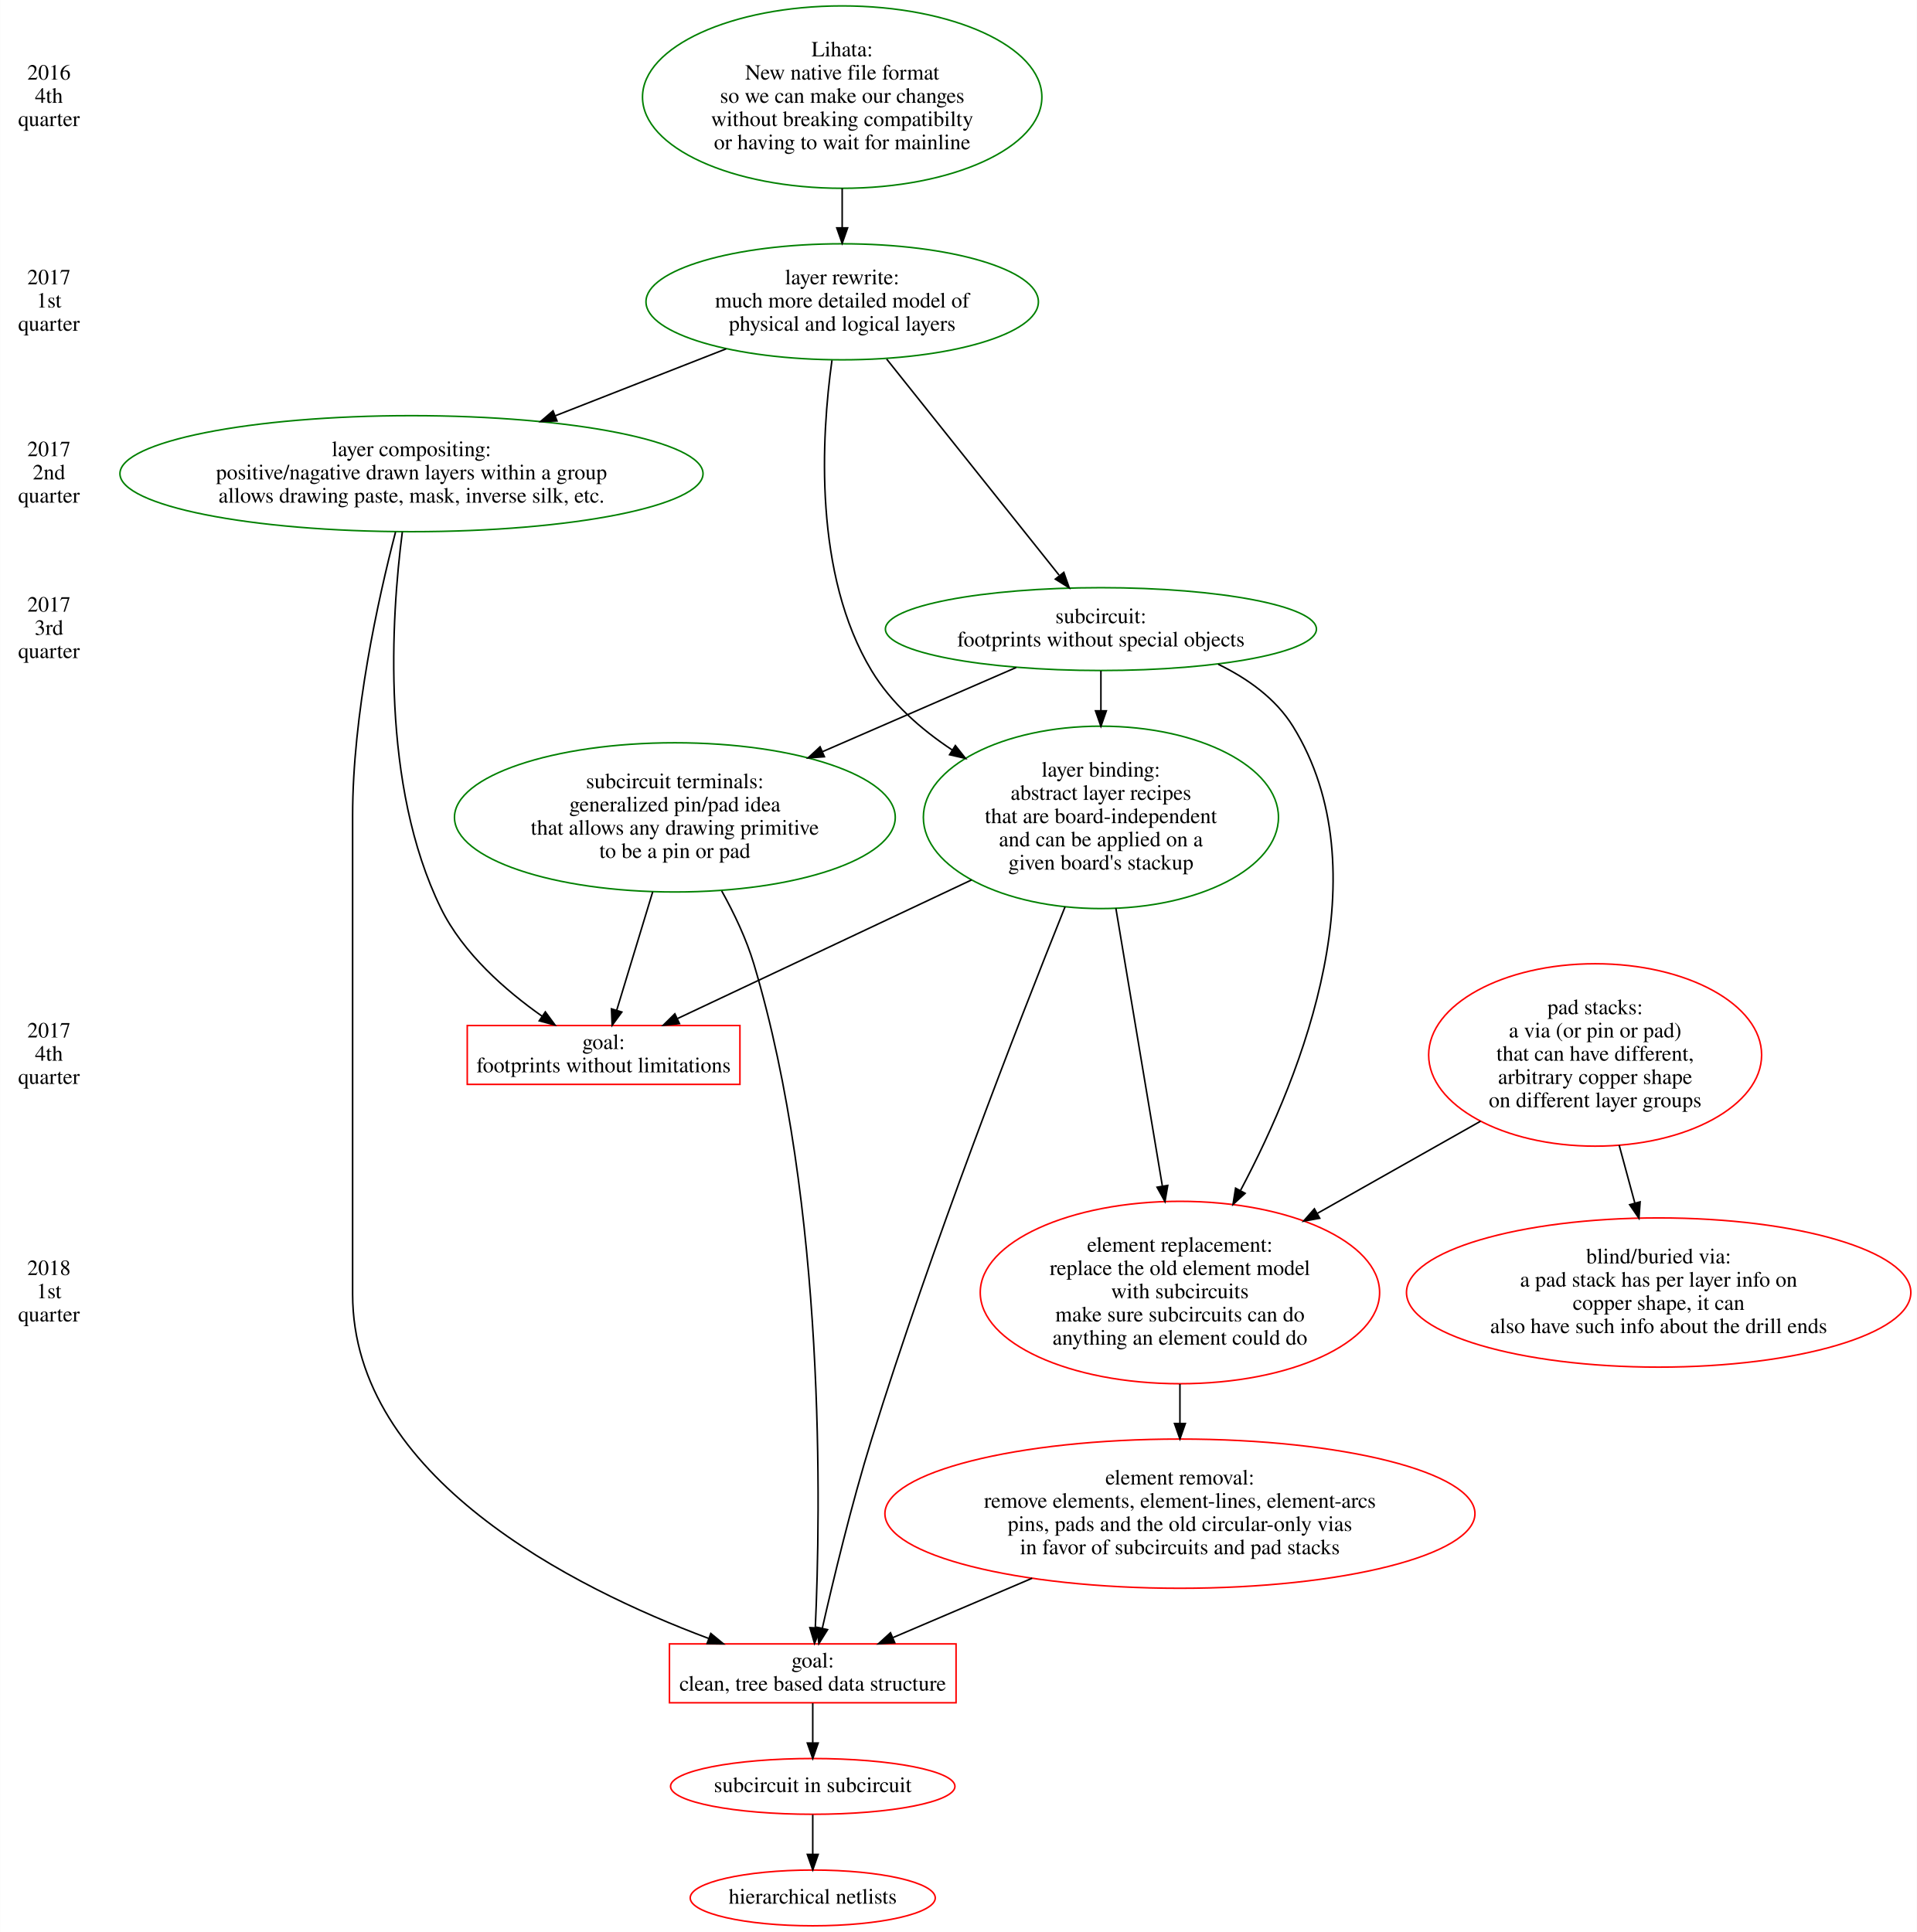
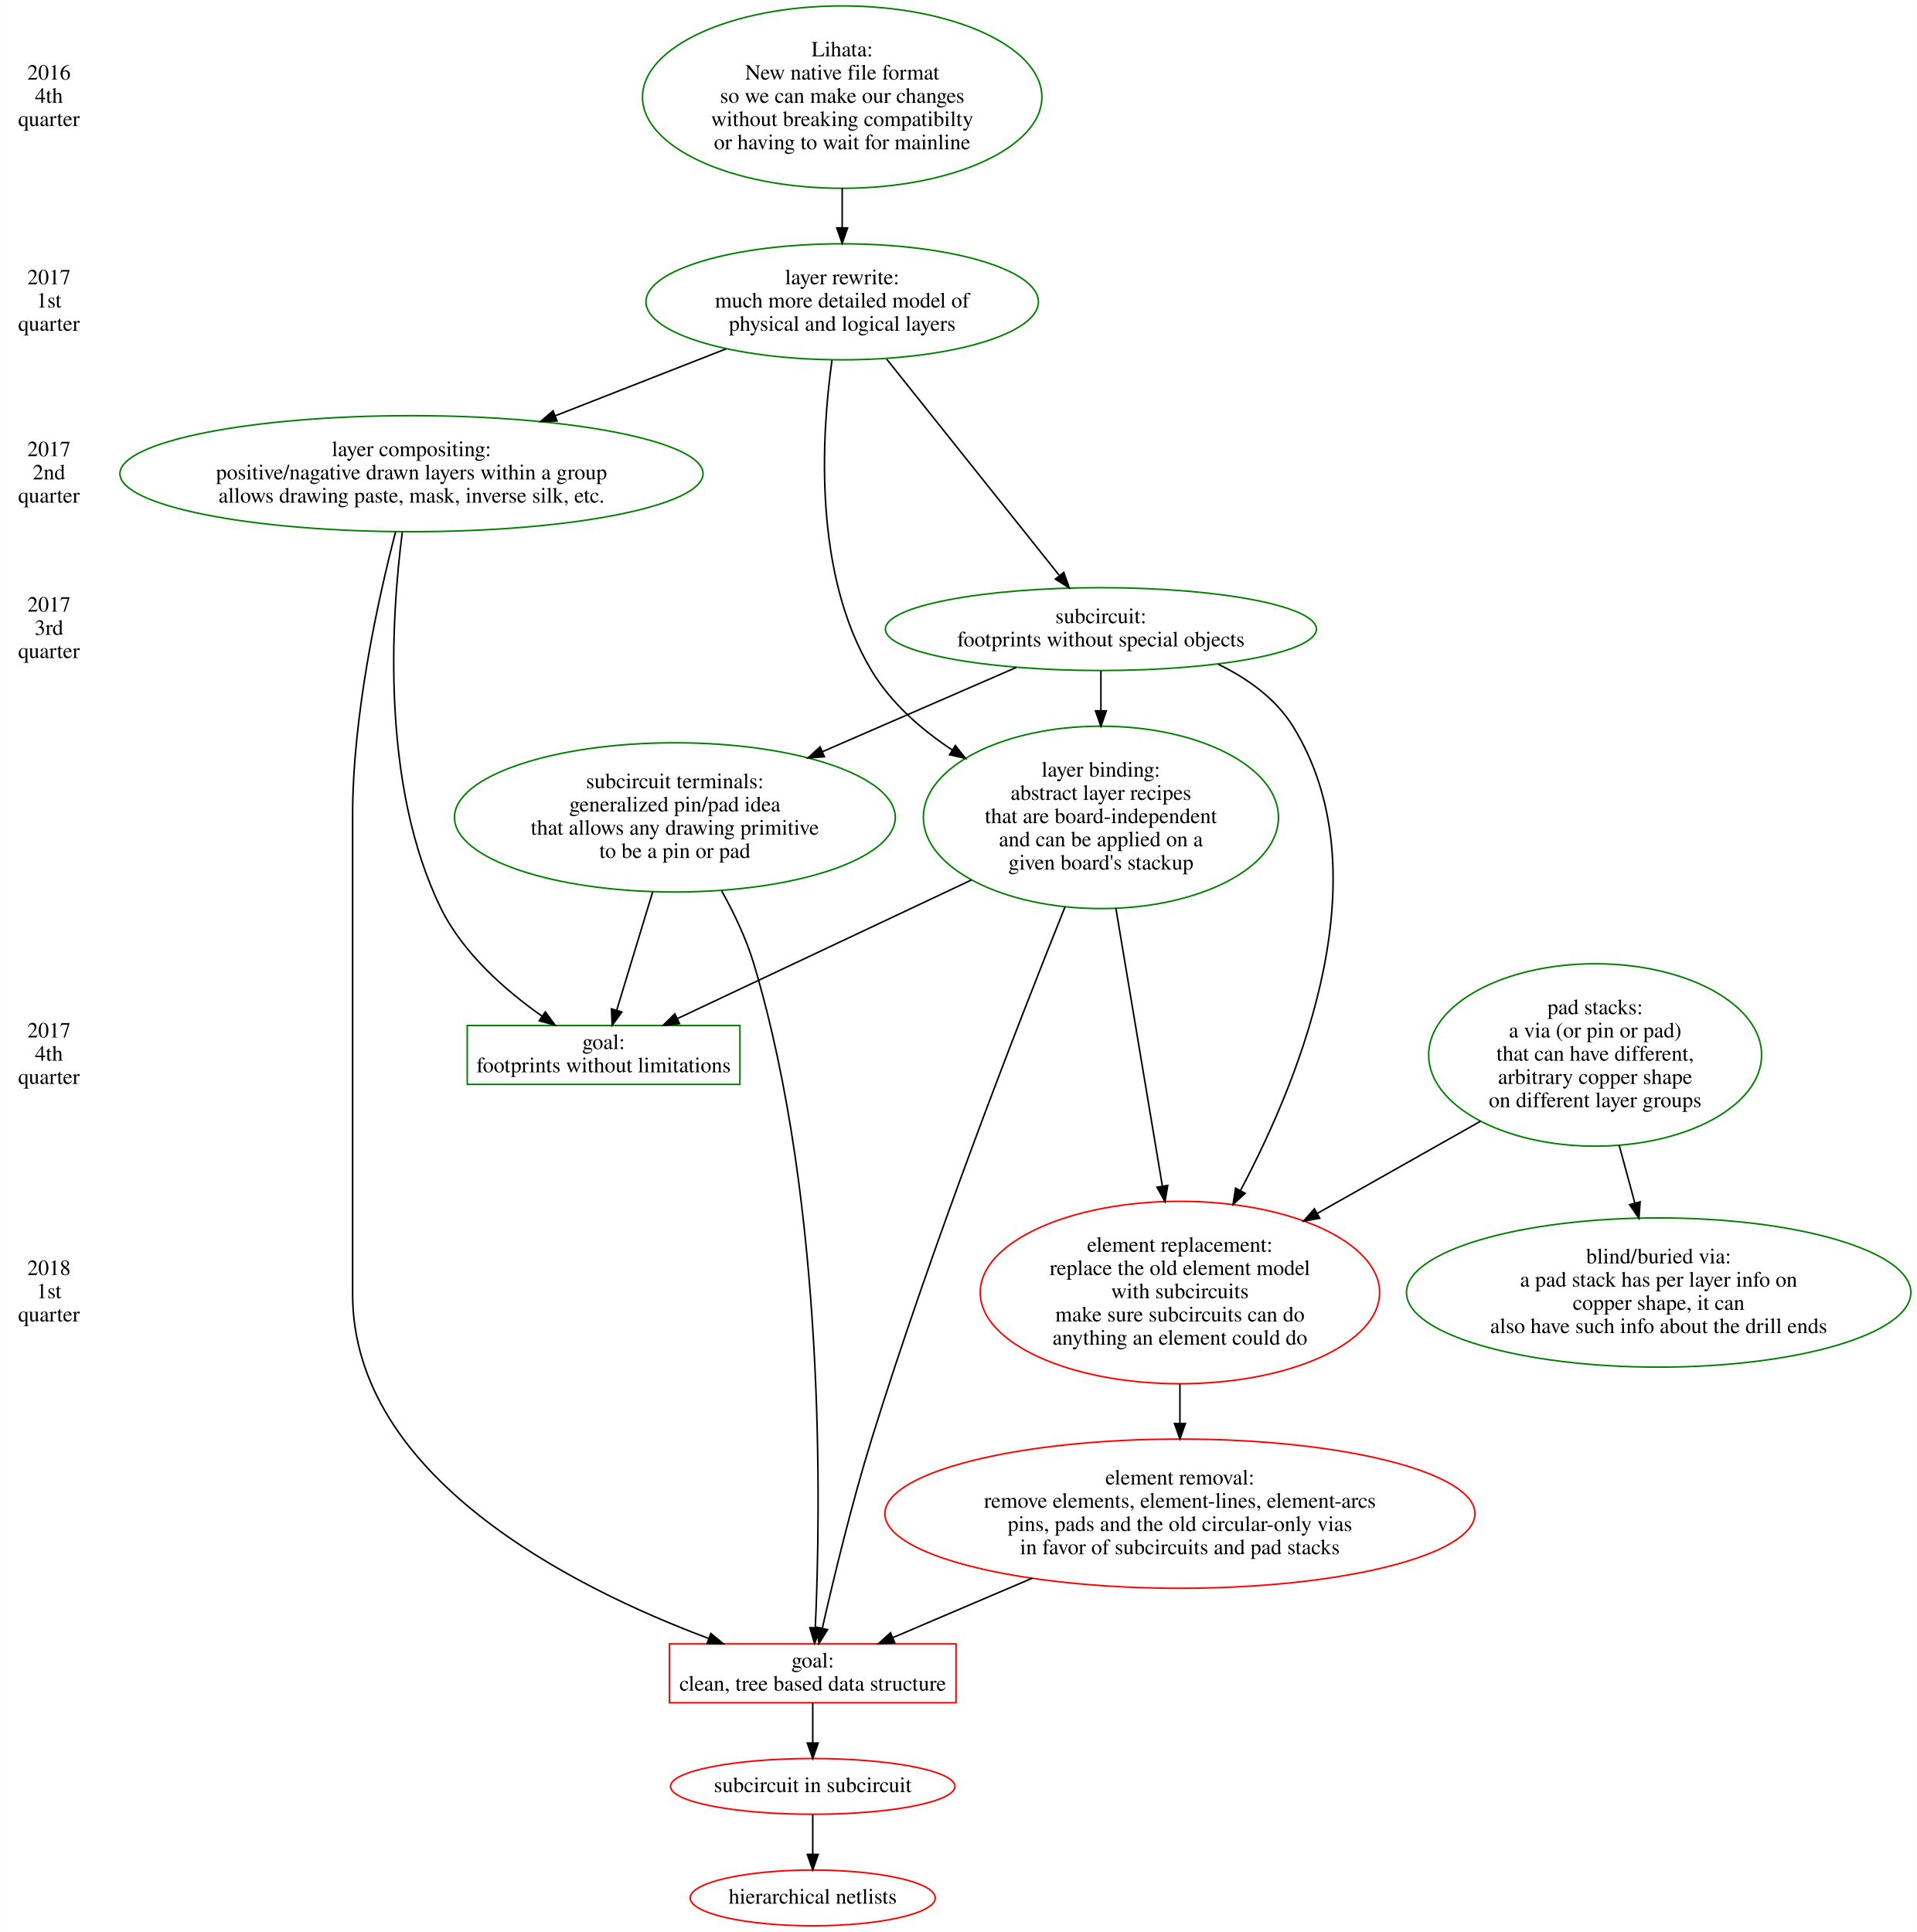
<svg xmlns="http://www.w3.org/2000/svg" width="1237pt" height="1247pt" viewBox="0.00 0.00 1237.13 1247.33">
  <g id="graph0" class="graph" transform="scale(1 1) rotate(0) translate(4 1243.33)">
    <polygon fill="white" stroke="none" points="-4,4 -4,-1243.33 1233.13,-1243.33 1233.13,4 -4,4" />
    <g id="node1" class="node">
      <text text-anchor="middle" x="27.5" y="-1191.94" font-family="Times,serif" font-size="14.00">2016</text>
      <text text-anchor="middle" x="27.5" y="-1176.94" font-family="Times,serif" font-size="14.00">4th</text>
      <text text-anchor="middle" x="27.5" y="-1161.94" font-family="Times,serif" font-size="14.00">quarter</text>
    </g>
    <g id="node2" class="node">
      <text text-anchor="middle" x="27.5" y="-1059.78" font-family="Times,serif" font-size="14.00">2017</text>
      <text text-anchor="middle" x="27.5" y="-1044.78" font-family="Times,serif" font-size="14.00">1st</text>
      <text text-anchor="middle" x="27.5" y="-1029.78" font-family="Times,serif" font-size="14.00">quarter</text>
    </g>
    <g id="edge1" class="edge" />
    <g id="node3" class="node">
      <text text-anchor="middle" x="27.5" y="-948.822" font-family="Times,serif" font-size="14.00">2017</text>
      <text text-anchor="middle" x="27.5" y="-933.822" font-family="Times,serif" font-size="14.00">2nd</text>
      <text text-anchor="middle" x="27.5" y="-918.822" font-family="Times,serif" font-size="14.00">quarter</text>
    </g>
    <g id="edge2" class="edge" />
    <g id="node4" class="node">
      <text text-anchor="middle" x="27.5" y="-848.476" font-family="Times,serif" font-size="14.00">2017</text>
      <text text-anchor="middle" x="27.5" y="-833.476" font-family="Times,serif" font-size="14.00">3rd</text>
      <text text-anchor="middle" x="27.5" y="-818.476" font-family="Times,serif" font-size="14.00">quarter</text>
    </g>
    <g id="edge3" class="edge" />
    <g id="node5" class="node" />
    <g id="edge4" class="edge" />
    <g id="node6" class="node">
      <text text-anchor="middle" x="27.5" y="-573.536" font-family="Times,serif" font-size="14.00">2017</text>
      <text text-anchor="middle" x="27.5" y="-558.536" font-family="Times,serif" font-size="14.00">4th</text>
      <text text-anchor="middle" x="27.5" y="-543.536" font-family="Times,serif" font-size="14.00">quarter</text>
    </g>
    <g id="edge5" class="edge" />
    <g id="node7" class="node">
      <text text-anchor="middle" x="27.5" y="-420.156" font-family="Times,serif" font-size="14.00">2018</text>
      <text text-anchor="middle" x="27.5" y="-405.156" font-family="Times,serif" font-size="14.00">1st</text>
      <text text-anchor="middle" x="27.5" y="-390.156" font-family="Times,serif" font-size="14.00">quarter</text>
    </g>
    <g id="edge6" class="edge" />
    <g id="node8" class="node">
      <ellipse fill="none" stroke="green" cx="539.5" cy="-1180.64" rx="128.887" ry="58.88" />
      <text text-anchor="middle" x="539.5" y="-1206.94" font-family="Times,serif" font-size="14.00">Lihata:</text>
      <text text-anchor="middle" x="539.5" y="-1191.94" font-family="Times,serif" font-size="14.00">New native file format</text>
      <text text-anchor="middle" x="539.5" y="-1176.94" font-family="Times,serif" font-size="14.00">so we can make our changes</text>
      <text text-anchor="middle" x="539.5" y="-1161.94" font-family="Times,serif" font-size="14.00">without breaking compatibilty</text>
      <text text-anchor="middle" x="539.5" y="-1146.94" font-family="Times,serif" font-size="14.00">or having to wait for mainline</text>
    </g>
    <g id="node9" class="node">
      <ellipse fill="none" stroke="green" cx="539.5" cy="-1048.48" rx="126.644" ry="37.453" />
      <text text-anchor="middle" x="539.5" y="-1059.78" font-family="Times,serif" font-size="14.00">layer rewrite:</text>
      <text text-anchor="middle" x="539.5" y="-1044.78" font-family="Times,serif" font-size="14.00">much more detailed model of</text>
      <text text-anchor="middle" x="539.5" y="-1029.78" font-family="Times,serif" font-size="14.00">physical and logical layers</text>
    </g>
    <g id="edge7" class="edge">
      <path fill="none" stroke="black" d="M539.5,-1121.79C539.5,-1113.29 539.5,-1104.63 539.5,-1096.39" />
      <polygon fill="black" stroke="black" points="543,-1096.22 539.5,-1086.22 536,-1096.22 543,-1096.22" />
    </g>
    <g id="node10" class="node">
      <ellipse fill="none" stroke="green" cx="706.5" cy="-837.176" rx="139.1" ry="26.741" />
      <text text-anchor="middle" x="706.5" y="-840.976" font-family="Times,serif" font-size="14.00">subcircuit:</text>
      <text text-anchor="middle" x="706.5" y="-825.976" font-family="Times,serif" font-size="14.00">footprints without special objects</text>
    </g>
    <g id="edge8" class="edge">
      <path fill="none" stroke="black" d="M568.208,-1011.5C599.42,-972.378 648.92,-910.341 679.461,-872.064" />
      <polygon fill="black" stroke="black" points="682.548,-873.807 686.049,-863.807 677.076,-869.441 682.548,-873.807" />
    </g>
    <g id="node11" class="node">
      <ellipse fill="none" stroke="green" cx="706.5" cy="-715.616" rx="114.603" ry="58.88" />
      <text text-anchor="middle" x="706.5" y="-741.916" font-family="Times,serif" font-size="14.00">layer binding:</text>
      <text text-anchor="middle" x="706.5" y="-726.916" font-family="Times,serif" font-size="14.00">abstract layer recipes</text>
      <text text-anchor="middle" x="706.5" y="-711.916" font-family="Times,serif" font-size="14.00">that are board-independent</text>
      <text text-anchor="middle" x="706.5" y="-696.916" font-family="Times,serif" font-size="14.00">and can be applied on a</text>
      <text text-anchor="middle" x="706.5" y="-681.916" font-family="Times,serif" font-size="14.00">given board's stackup</text>
    </g>
    <g id="edge9" class="edge">
      <path fill="none" stroke="black" d="M532.898,-1010.7C526.034,-961.304 520.923,-872.542 558.5,-810.306 571.071,-789.484 590.234,-772.528 610.641,-759.055" />
      <polygon fill="black" stroke="black" points="612.553,-761.987 619.134,-753.683 608.811,-756.071 612.553,-761.987" />
    </g>
    <g id="node12" class="node">
      <ellipse fill="none" stroke="green" cx="261.5" cy="-937.522" rx="188.181" ry="37.453" />
      <text text-anchor="middle" x="261.5" y="-948.822" font-family="Times,serif" font-size="14.00">layer compositing:</text>
      <text text-anchor="middle" x="261.5" y="-933.822" font-family="Times,serif" font-size="14.00">positive/nagative drawn layers within a group</text>
      <text text-anchor="middle" x="261.5" y="-918.822" font-family="Times,serif" font-size="14.00">allows drawing paste, mask, inverse silk, etc.</text>
    </g>
    <g id="edge10" class="edge">
      <path fill="none" stroke="black" d="M464.635,-1018.13C430.681,-1004.83 390.188,-988.957 354.322,-974.901" />
      <polygon fill="black" stroke="black" points="355.413,-971.57 344.825,-971.179 352.859,-978.087 355.413,-971.57" />
    </g>
    <g id="edge11" class="edge">
      <path fill="none" stroke="black" d="M706.5,-810.233C706.5,-802.549 706.5,-793.752 706.5,-784.696" />
      <polygon fill="black" stroke="black" points="710,-784.407 706.5,-774.407 703,-784.407 710,-784.407" />
    </g>
    <g id="node13" class="node">
      <ellipse fill="none" stroke="green" cx="431.5" cy="-715.616" rx="142.257" ry="48.167" />
      <text text-anchor="middle" x="431.5" y="-734.416" font-family="Times,serif" font-size="14.00">subcircuit terminals:</text>
      <text text-anchor="middle" x="431.5" y="-719.416" font-family="Times,serif" font-size="14.00">generalized pin/pad idea</text>
      <text text-anchor="middle" x="431.5" y="-704.416" font-family="Times,serif" font-size="14.00">that allows any drawing primitive</text>
      <text text-anchor="middle" x="431.5" y="-689.416" font-family="Times,serif" font-size="14.00">to be a pin or pad</text>
    </g>
    <g id="edge12" class="edge">
      <path fill="none" stroke="black" d="M651.84,-812.412C616.162,-796.9 568.621,-776.231 526.833,-758.063" />
      <polygon fill="black" stroke="black" points="528.024,-754.765 517.458,-753.987 525.233,-761.184 528.024,-754.765" />
    </g>
    <g id="node14" class="node">
      <ellipse fill="none" stroke="red" cx="757.5" cy="-408.856" rx="128.887" ry="58.88" />
      <text text-anchor="middle" x="757.5" y="-435.156" font-family="Times,serif" font-size="14.00">element replacement:</text>
      <text text-anchor="middle" x="757.5" y="-420.156" font-family="Times,serif" font-size="14.00">replace the old element model</text>
      <text text-anchor="middle" x="757.5" y="-405.156" font-family="Times,serif" font-size="14.00">with subcircuits</text>
      <text text-anchor="middle" x="757.5" y="-390.156" font-family="Times,serif" font-size="14.00">make sure subcircuits can do</text>
      <text text-anchor="middle" x="757.5" y="-375.156" font-family="Times,serif" font-size="14.00">anything an element could do</text>
    </g>
    <g id="edge13" class="edge">
      <path fill="none" stroke="black" d="M782.226,-814.474C801.229,-805.248 819.362,-792.311 830.5,-774.306 887.996,-681.362 837.464,-551.882 796.677,-474.89" />
      <polygon fill="black" stroke="black" points="799.585,-472.908 791.759,-465.766 793.423,-476.23 799.585,-472.908" />
    </g>
    <g id="edge16" class="edge">
      <path fill="none" stroke="black" d="M716.153,-656.935C724.685,-605.949 737.139,-531.529 746.147,-477.7" />
      <polygon fill="black" stroke="black" points="749.645,-478.001 747.844,-467.56 742.741,-476.846 749.645,-478.001" />
    </g>
    <g id="node18" class="node">
-       <polygon fill="none" stroke="red" points="473.5,-581.236 297.5,-581.236 297.5,-543.236 473.5,-543.236 473.5,-581.236" />
+       <polygon fill="none" stroke="green" points="473.5,-581.236 297.5,-581.236 297.5,-543.236 473.5,-543.236 473.5,-581.236" />
      <text text-anchor="middle" x="385.5" y="-566.036" font-family="Times,serif" font-size="14.00">goal:</text>
      <text text-anchor="middle" x="385.5" y="-551.036" font-family="Times,serif" font-size="14.00">footprints without limitations</text>
    </g>
    <g id="edge20" class="edge">
      <path fill="none" stroke="black" d="M622.999,-675.238C562.616,-646.762 483.179,-609.3 433.218,-585.739" />
      <polygon fill="black" stroke="black" points="434.476,-582.463 423.939,-581.363 431.49,-588.794 434.476,-582.463" />
    </g>
    <g id="node19" class="node">
      <polygon fill="none" stroke="red" points="613,-182 428,-182 428,-144 613,-144 613,-182" />
      <text text-anchor="middle" x="520.5" y="-166.8" font-family="Times,serif" font-size="14.00">goal:</text>
      <text text-anchor="middle" x="520.5" y="-151.8" font-family="Times,serif" font-size="14.00">clean, tree based data structure</text>
    </g>
    <g id="edge23" class="edge">
      <path fill="none" stroke="black" d="M683.37,-657.91C652.462,-580.903 597.111,-438.576 558.5,-314.167 545.451,-272.122 533.552,-222.446 526.669,-192.09" />
      <polygon fill="black" stroke="black" points="530.054,-191.193 524.449,-182.202 523.224,-192.726 530.054,-191.193" />
    </g>
    <g id="edge19" class="edge">
      <path fill="none" stroke="black" d="M255.589,-899.88C248.397,-844.226 241.582,-736.463 280.5,-656.926 294.749,-627.805 322.44,-603.699 345.808,-587.235" />
      <polygon fill="black" stroke="black" points="347.899,-590.045 354.189,-581.52 343.955,-584.262 347.899,-590.045" />
    </g>
    <g id="edge22" class="edge">
      <path fill="none" stroke="black" d="M251.217,-899.893C239.963,-856.514 223.5,-781.9 223.5,-716.616 223.5,-716.616 223.5,-716.616 223.5,-407.856 223.5,-289.695 365.656,-218.311 453.27,-185.537" />
      <polygon fill="black" stroke="black" points="454.699,-188.741 462.883,-182.013 452.29,-182.169 454.699,-188.741" />
    </g>
    <g id="edge21" class="edge">
      <path fill="none" stroke="black" d="M417.197,-667.548C409.582,-642.487 400.475,-612.516 393.98,-591.144" />
      <polygon fill="black" stroke="black" points="397.276,-589.952 391.02,-581.402 390.579,-591.988 397.276,-589.952" />
    </g>
    <g id="edge24" class="edge">
      <path fill="none" stroke="black" d="M461.728,-668.146C469.828,-653.577 477.669,-637.071 482.5,-620.926 529.272,-464.609 525.506,-265.676 522.147,-192.588" />
      <polygon fill="black" stroke="black" points="525.63,-192.165 521.64,-182.35 518.639,-192.511 525.63,-192.165" />
    </g>
    <g id="node15" class="node">
      <ellipse fill="none" stroke="red" cx="757.5" cy="-266.083" rx="190.424" ry="48.167" />
      <text text-anchor="middle" x="757.5" y="-284.883" font-family="Times,serif" font-size="14.00">element removal:</text>
      <text text-anchor="middle" x="757.5" y="-269.883" font-family="Times,serif" font-size="14.00">remove elements, element-lines, element-arcs</text>
      <text text-anchor="middle" x="757.5" y="-254.883" font-family="Times,serif" font-size="14.00">pins, pads and the old circular-only vias</text>
      <text text-anchor="middle" x="757.5" y="-239.883" font-family="Times,serif" font-size="14.00">in favor of subcircuits and pad stacks</text>
    </g>
    <g id="edge17" class="edge">
      <path fill="none" stroke="black" d="M757.5,-349.786C757.5,-341.386 757.5,-332.745 757.5,-324.361" />
      <polygon fill="black" stroke="black" points="761,-324.295 757.5,-314.295 754,-324.295 761,-324.295" />
    </g>
    <g id="edge18" class="edge">
      <path fill="none" stroke="black" d="M662.127,-224.406C631.426,-211.311 598.57,-197.298 572.241,-186.068" />
      <polygon fill="black" stroke="black" points="573.423,-182.767 562.852,-182.063 570.677,-189.206 573.423,-182.767" />
    </g>
    <g id="node16" class="node">
-       <ellipse fill="none" stroke="red" cx="1025.5" cy="-562.236" rx="107.46" ry="58.88" />
+       <ellipse fill="none" stroke="green" cx="1025.5" cy="-562.236" rx="107.46" ry="58.88" />
      <text text-anchor="middle" x="1025.5" y="-588.536" font-family="Times,serif" font-size="14.00">pad stacks:</text>
      <text text-anchor="middle" x="1025.5" y="-573.536" font-family="Times,serif" font-size="14.00">a via (or pin or pad)</text>
      <text text-anchor="middle" x="1025.5" y="-558.536" font-family="Times,serif" font-size="14.00">that can have different,</text>
      <text text-anchor="middle" x="1025.5" y="-543.536" font-family="Times,serif" font-size="14.00">arbitrary copper shape</text>
      <text text-anchor="middle" x="1025.5" y="-528.536" font-family="Times,serif" font-size="14.00">on different layer groups</text>
    </g>
    <g id="edge14" class="edge">
      <path fill="none" stroke="black" d="M951.558,-519.47C918.989,-501.073 880.451,-479.305 846.336,-460.035" />
      <polygon fill="black" stroke="black" points="847.732,-456.804 837.304,-454.933 844.289,-462.899 847.732,-456.804" />
    </g>
    <g id="node17" class="node">
-       <ellipse fill="none" stroke="red" cx="1066.5" cy="-408.856" rx="162.769" ry="48.167" />
+       <ellipse fill="none" stroke="green" cx="1066.5" cy="-408.856" rx="162.769" ry="48.167" />
      <text text-anchor="middle" x="1066.5" y="-427.656" font-family="Times,serif" font-size="14.00">blind/buried via:</text>
      <text text-anchor="middle" x="1066.5" y="-412.656" font-family="Times,serif" font-size="14.00">a pad stack has per layer info on</text>
      <text text-anchor="middle" x="1066.5" y="-397.656" font-family="Times,serif" font-size="14.00">copper shape, it can</text>
      <text text-anchor="middle" x="1066.5" y="-382.656" font-family="Times,serif" font-size="14.00">also have such info about the drill ends</text>
    </g>
    <g id="edge15" class="edge">
      <path fill="none" stroke="black" d="M1041,-504.006C1044.33,-491.718 1047.84,-478.738 1051.17,-466.473" />
      <polygon fill="black" stroke="black" points="1054.54,-467.385 1053.78,-456.817 1047.79,-465.555 1054.54,-467.385" />
    </g>
    <g id="node20" class="node">
      <ellipse fill="none" stroke="red" cx="520.5" cy="-90" rx="91.784" ry="18" />
      <text text-anchor="middle" x="520.5" y="-86.3" font-family="Times,serif" font-size="14.00">subcircuit in subcircuit</text>
    </g>
    <g id="edge25" class="edge">
      <path fill="none" stroke="black" d="M520.5,-143.716C520.5,-135.973 520.5,-126.789 520.5,-118.274" />
      <polygon fill="black" stroke="black" points="524,-118.003 520.5,-108.003 517,-118.003 524,-118.003" />
    </g>
    <g id="node21" class="node">
      <ellipse fill="none" stroke="red" cx="520.5" cy="-18" rx="79.087" ry="18" />
      <text text-anchor="middle" x="520.5" y="-14.3" font-family="Times,serif" font-size="14.00">hierarchical netlists</text>
    </g>
    <g id="edge26" class="edge">
      <path fill="none" stroke="black" d="M520.5,-71.697C520.5,-63.983 520.5,-54.712 520.5,-46.112" />
      <polygon fill="black" stroke="black" points="524,-46.104 520.5,-36.104 517,-46.104 524,-46.104" />
    </g>
  </g>
</svg>
